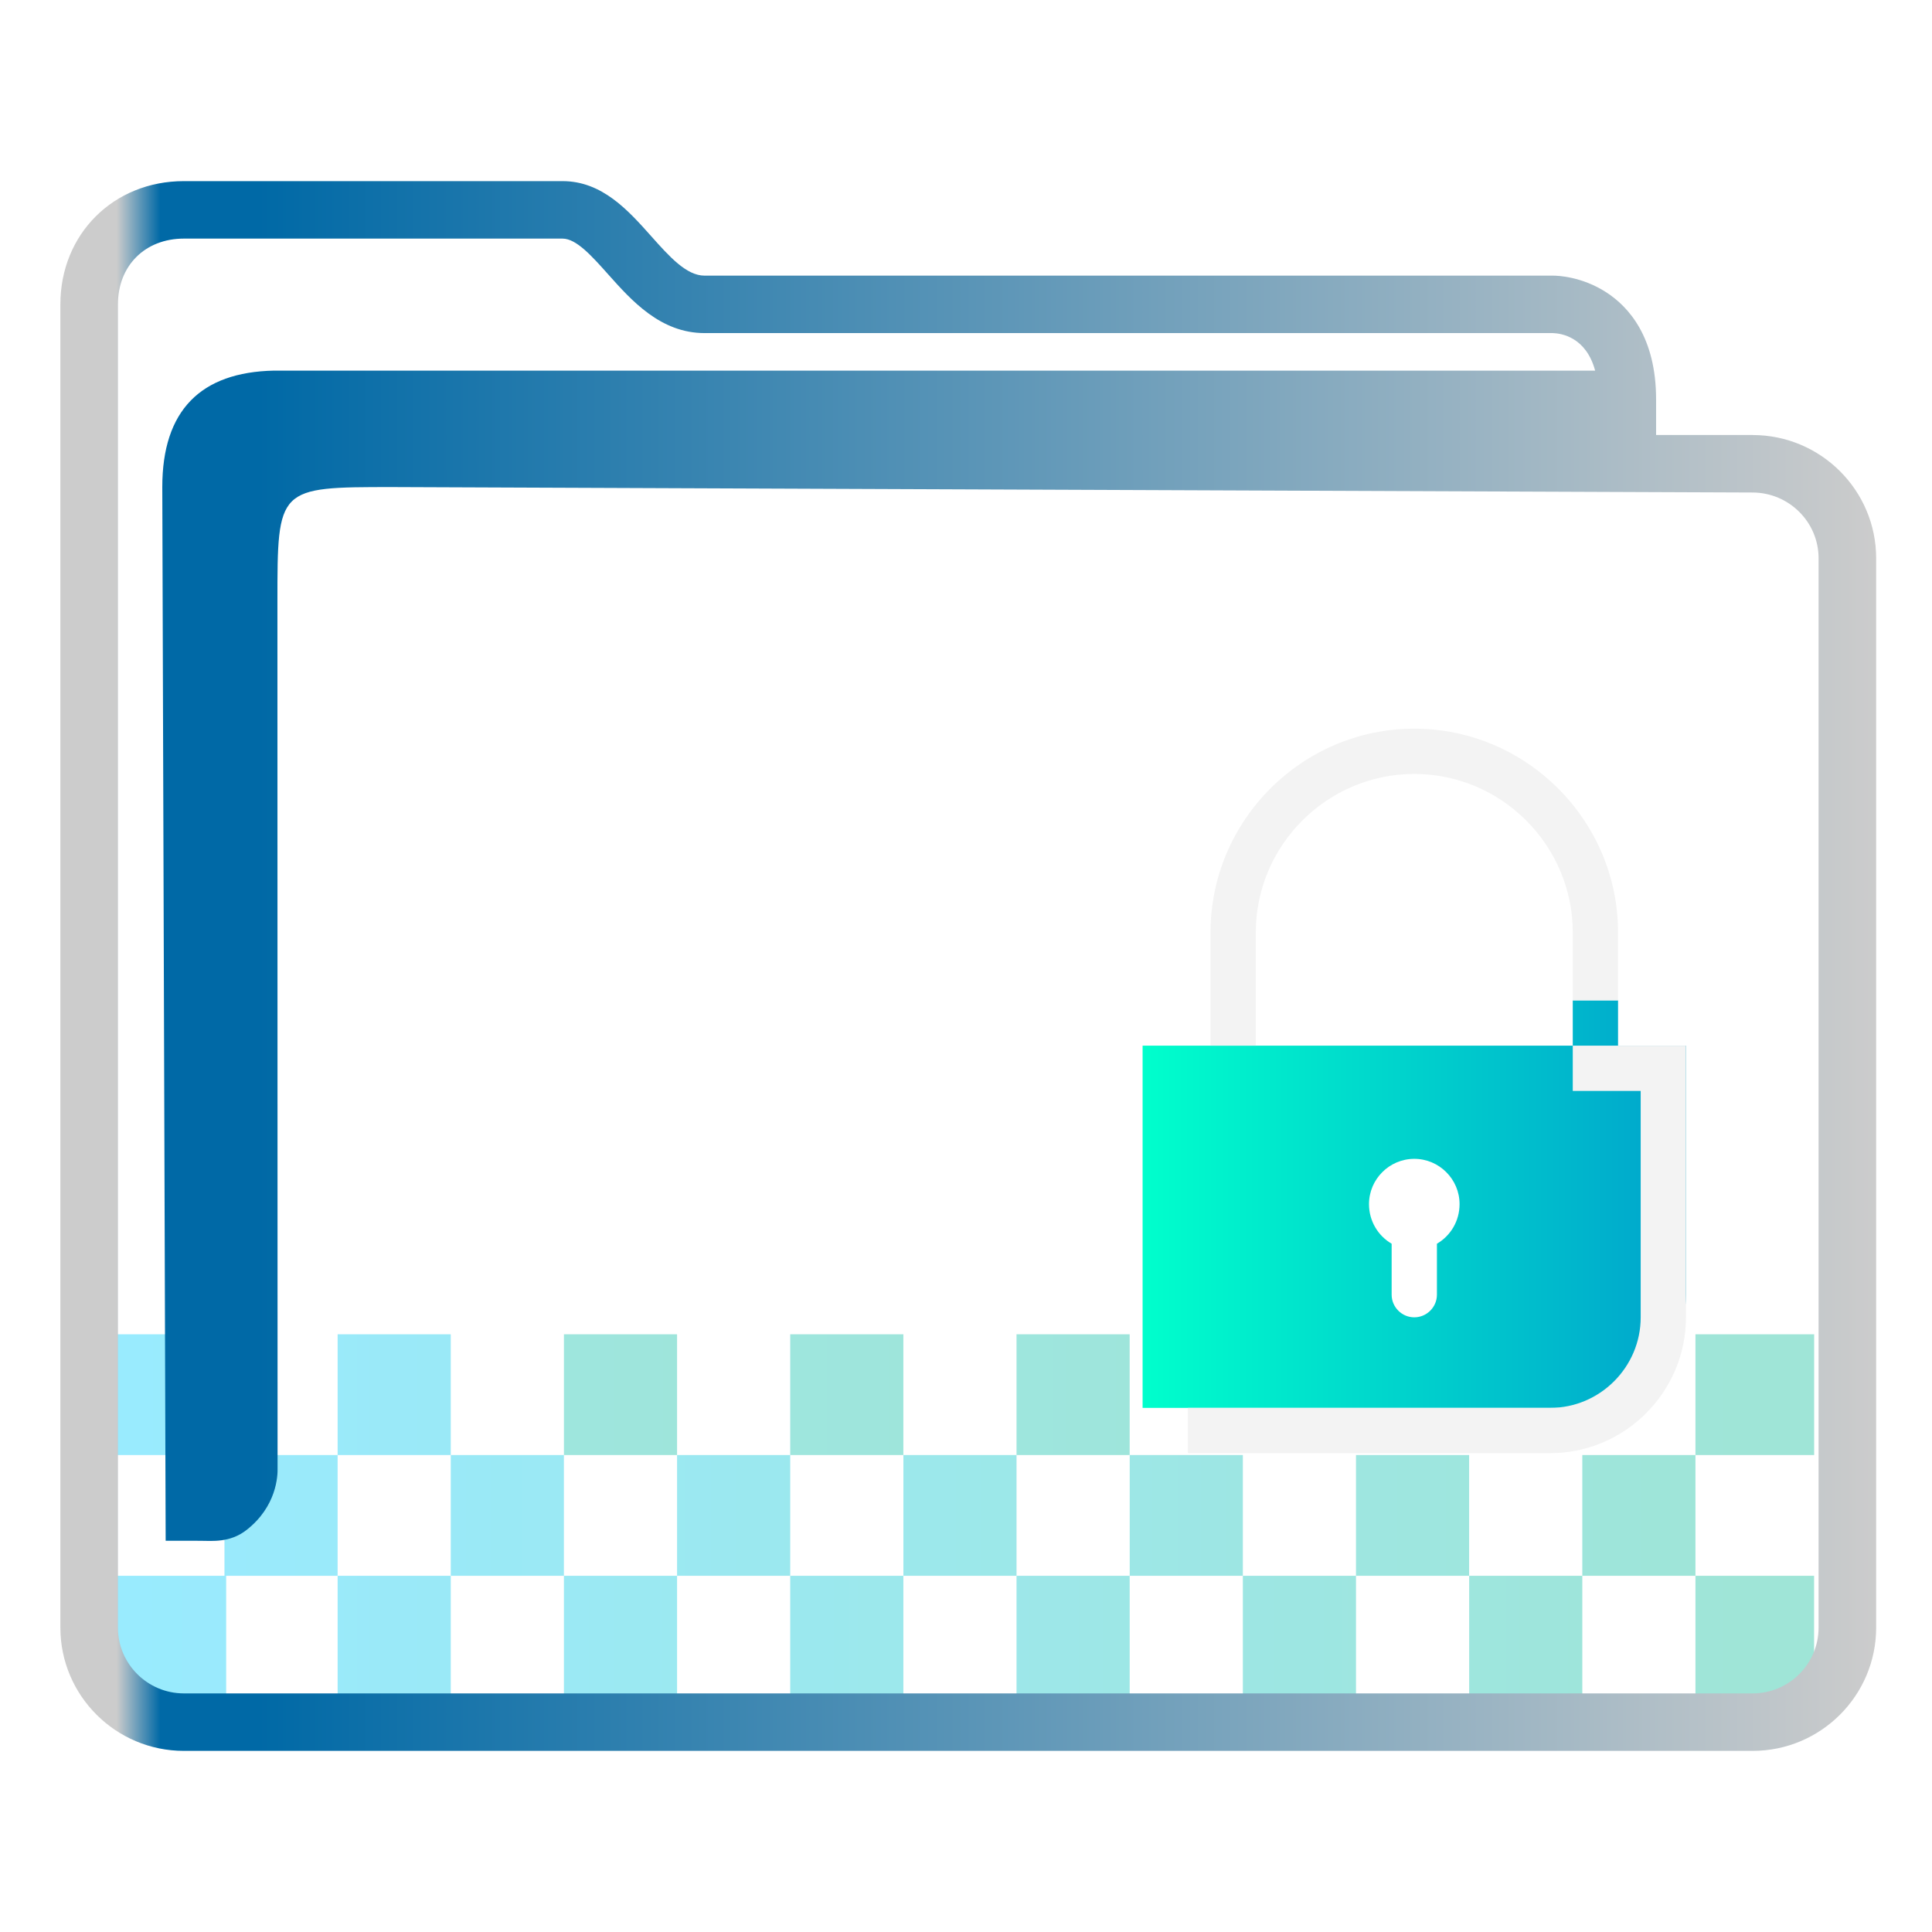
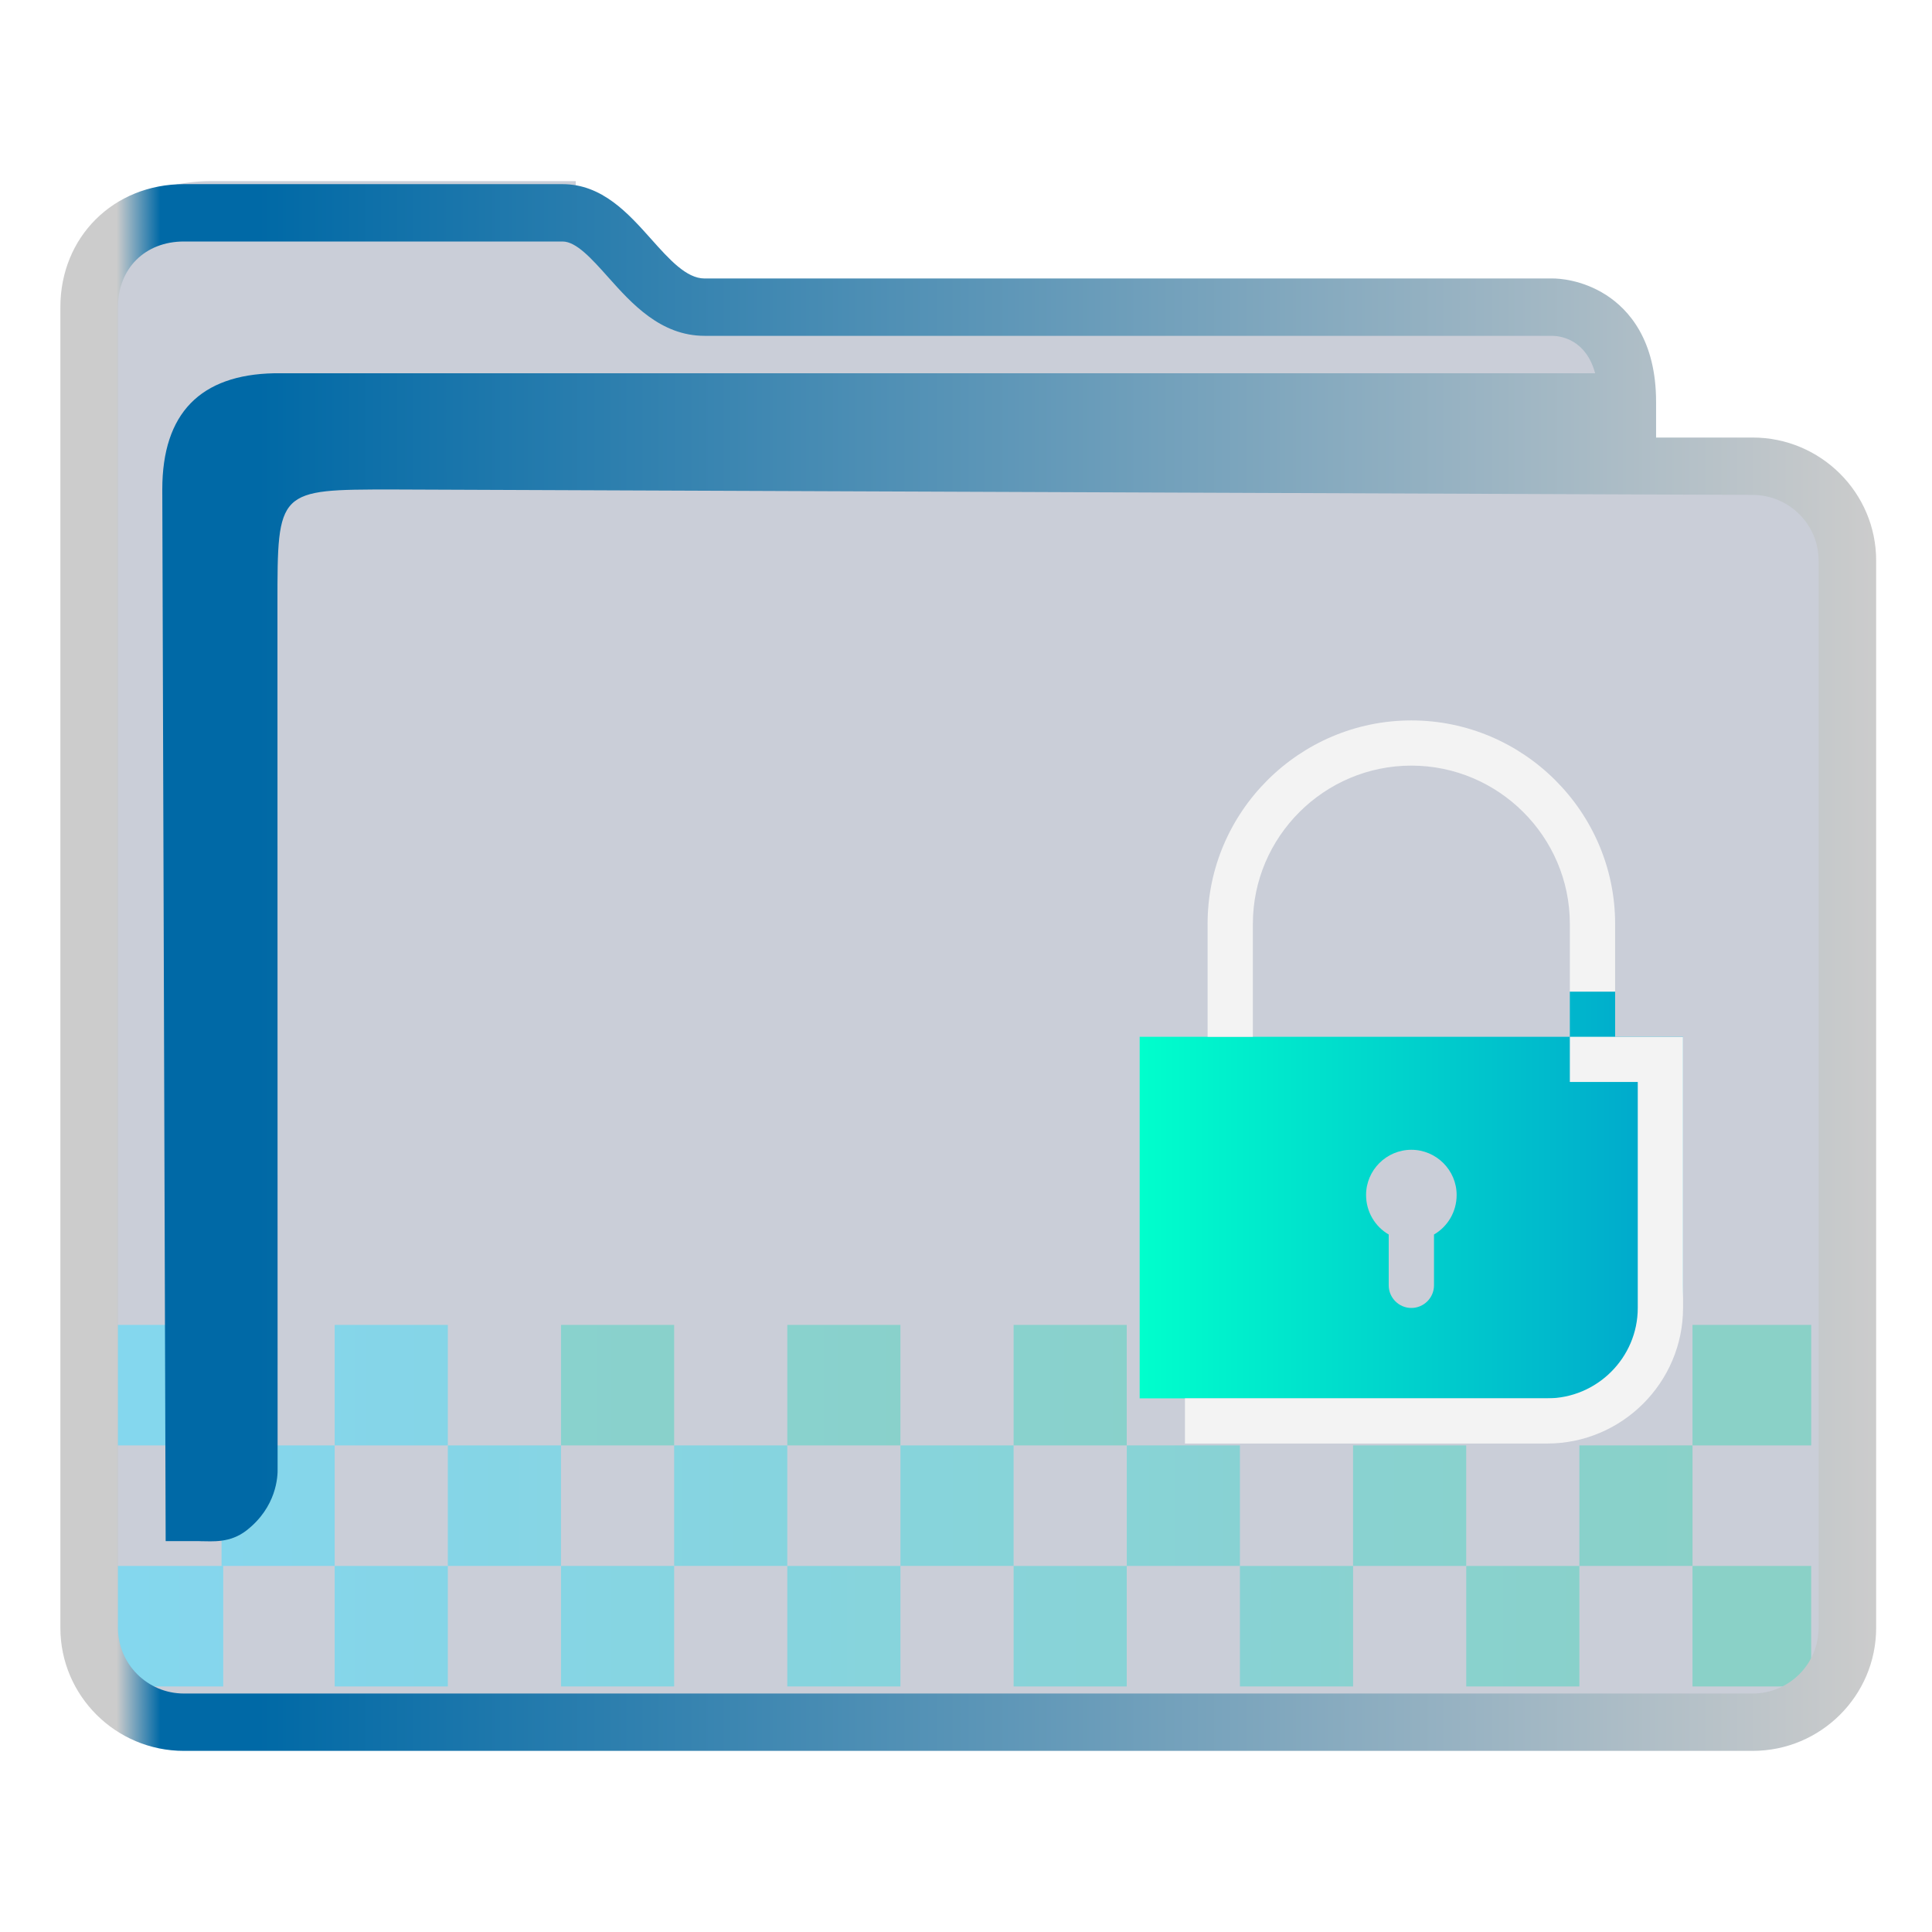
<svg xmlns="http://www.w3.org/2000/svg" xmlns:xlink="http://www.w3.org/1999/xlink" id="svg2" height="64" version="1.1" width="64">
  <defs id="defs5455">
    <linearGradient id="linearGradient2317">
      <stop style="stop-color:#55ddff;stop-opacity:1" offset="0" id="stop2313" />
      <stop style="stop-color:#5fd3bc;stop-opacity:1" offset="1" id="stop2315" />
    </linearGradient>
    <linearGradient id="linearGradient4172-5">
      <stop id="stop4174-6" style="stop-color:#3e3e3e" />
      <stop id="stop4176-6" style="stop-color:#494949" offset="1" />
    </linearGradient>
    <linearGradient gradientTransform="matrix(1,0,0,0.9996746,0,0.176455)" x2="0" gradientUnits="userSpaceOnUse" y2="499.784" y1="541.798" xlink:href="#linearGradient4172-5" id="linearGradient4178-3-3" />
-     <linearGradient xlink:href="#linearGradient2317" id="linearGradient1000" gradientUnits="userSpaceOnUse" x1="387.571" y1="535.798" x2="445.571" y2="535.798" gradientTransform="matrix(1.331653,0,0,1,-513.9453,-485.598)" />
-     <linearGradient xlink:href="#linearGradient2317" id="linearGradient1002" gradientUnits="userSpaceOnUse" x1="387.571" y1="535.798" x2="445.571" y2="535.798" gradientTransform="matrix(0.9370929,0,0,1,-359.5032,-485.598)" />
-     <linearGradient xlink:href="#linearGradient2317" id="linearGradient1004" gradientUnits="userSpaceOnUse" x1="387.571" y1="535.798" x2="445.571" y2="535.798" gradientTransform="matrix(0.9370929,0,0,1,-359.5032,-485.598)" />
-     <linearGradient xlink:href="#linearGradient2317" id="linearGradient1006" gradientUnits="userSpaceOnUse" x1="387.571" y1="535.798" x2="445.571" y2="535.798" gradientTransform="matrix(0.9370929,0,0,1,-359.5032,-485.598)" />
-     <linearGradient xlink:href="#linearGradient2317" id="linearGradient1008" gradientUnits="userSpaceOnUse" x1="387.571" y1="535.798" x2="445.571" y2="535.798" gradientTransform="matrix(0.9370929,0,0,1,-359.5032,-485.598)" />
-     <linearGradient xlink:href="#linearGradient2317" id="linearGradient1010" gradientUnits="userSpaceOnUse" x1="387.571" y1="535.798" x2="445.571" y2="535.798" gradientTransform="matrix(0.9370929,0,0,1,-359.5032,-485.598)" />
-     <linearGradient xlink:href="#linearGradient2317" id="linearGradient1012" gradientUnits="userSpaceOnUse" x1="387.571" y1="535.798" x2="445.571" y2="535.798" gradientTransform="matrix(0.9370929,0,0,1,-359.5032,-485.598)" />
-     <linearGradient xlink:href="#linearGradient2317" id="linearGradient1014" gradientUnits="userSpaceOnUse" x1="387.571" y1="535.798" x2="445.571" y2="535.798" gradientTransform="matrix(1.309918,0,0,1,-524.8777,-485.598)" />
-     <linearGradient xlink:href="#linearGradient2317" id="linearGradient1016" gradientUnits="userSpaceOnUse" x1="387.571" y1="535.798" x2="445.571" y2="535.798" gradientTransform="matrix(0.9370929,0,0,1,-359.5032,-485.598)" />
-     <linearGradient xlink:href="#linearGradient2317" id="linearGradient1018" gradientUnits="userSpaceOnUse" x1="387.571" y1="535.798" x2="445.571" y2="535.798" gradientTransform="matrix(0.9370929,0,0,1,-359.5032,-485.598)" />
-     <linearGradient xlink:href="#linearGradient2317" id="linearGradient1020" gradientUnits="userSpaceOnUse" x1="387.571" y1="535.798" x2="445.571" y2="535.798" gradientTransform="matrix(0.9370929,0,0,1,-359.5032,-485.598)" />
-     <linearGradient xlink:href="#linearGradient2317" id="linearGradient1022" gradientUnits="userSpaceOnUse" x1="387.571" y1="535.798" x2="445.571" y2="535.798" gradientTransform="matrix(0.9370929,0,0,1,-359.5032,-485.598)" />
-     <linearGradient xlink:href="#linearGradient2317" id="linearGradient1024" gradientUnits="userSpaceOnUse" x1="387.571" y1="535.798" x2="445.571" y2="535.798" gradientTransform="matrix(0.9370929,0,0,1,-359.5032,-485.598)" />
-     <linearGradient xlink:href="#linearGradient2317" id="linearGradient1026" gradientUnits="userSpaceOnUse" x1="387.571" y1="535.798" x2="445.571" y2="535.798" gradientTransform="matrix(0.9370929,0,0,1,-359.5032,-485.598)" />
-     <linearGradient xlink:href="#linearGradient2317" id="linearGradient1028" gradientUnits="userSpaceOnUse" x1="387.571" y1="535.798" x2="445.571" y2="535.798" gradientTransform="matrix(0.9370929,0,0,1,-359.5032,-485.598)" />
-     <linearGradient xlink:href="#linearGradient2317" id="linearGradient1030" gradientUnits="userSpaceOnUse" x1="387.571" y1="535.798" x2="445.571" y2="535.798" gradientTransform="matrix(1.287182,0,0,1,-496.588,-485.598)" />
-     <linearGradient xlink:href="#linearGradient2317" id="linearGradient1032" gradientUnits="userSpaceOnUse" x1="387.571" y1="535.798" x2="445.571" y2="535.798" gradientTransform="matrix(0.9370929,0,0,1,-359.5032,-485.598)" />
-     <linearGradient xlink:href="#linearGradient2317" id="linearGradient1042" gradientUnits="userSpaceOnUse" x1="387.571" y1="535.798" x2="445.571" y2="535.798" gradientTransform="matrix(0.9370929,0,0,1,-389.4902,-485.598)" />
-     <linearGradient xlink:href="#linearGradient2317" id="linearGradient1044" gradientUnits="userSpaceOnUse" x1="387.571" y1="535.798" x2="445.571" y2="535.798" gradientTransform="matrix(1.310537,0,0,1,-525.1525,-485.598)" />
-     <linearGradient xlink:href="#linearGradient991" id="linearGradient1482" x1="386.571" y1="516.398" x2="446.621" y2="516.398" gradientUnits="userSpaceOnUse" gradientTransform="matrix(1.001665,0,0,1,-385.2149,-484.398)" />
+     <linearGradient id="linearGradient1535">
+       <stop style="stop-color:#00ffcc;stop-opacity:1" offset="0" id="stop1531" />
+       <stop style="stop-color:#00a3cc;stop-opacity:1" offset="1" id="stop1533" />
+     </linearGradient>
    <linearGradient id="linearGradient991">
      <stop style="stop-color:#cccccc;stop-opacity:1" offset="0" id="stop987" />
      <stop style="stop-color:#cccccc;stop-opacity:1" offset="0.031" id="stop1929" />
      <stop style="stop-color:#0069a6;stop-opacity:1" offset="0.055" id="stop1263" />
      <stop style="stop-color:#0069a6;stop-opacity:1" offset="0.109" id="stop1027" />
      <stop style="stop-color:#cccccc;stop-opacity:1" offset="1" id="stop989" />
    </linearGradient>
-     <linearGradient xlink:href="#linearGradient1535" id="linearGradient1537" x1="421.571" y1="526.548" x2="439.571" y2="526.548" gradientUnits="userSpaceOnUse" gradientTransform="translate(-383.7214,-486.66)" />
-     <linearGradient id="linearGradient1535">
-       <stop style="stop-color:#00ffcc;stop-opacity:1" offset="0" id="stop1531" />
-       <stop style="stop-color:#00a3cc;stop-opacity:1" offset="1" id="stop1533" />
-     </linearGradient>
-     <linearGradient xlink:href="#linearGradient2317" id="linearGradient1729" gradientUnits="userSpaceOnUse" gradientTransform="matrix(0.9370929,0,0,1,-381.9934,-485.598)" x1="387.571" y1="535.798" x2="445.571" y2="535.798" />
-     <linearGradient xlink:href="#linearGradient2317" id="linearGradient2120" gradientUnits="userSpaceOnUse" gradientTransform="matrix(0.9370929,0,0,1,-374.4967,-485.598)" x1="387.571" y1="535.798" x2="445.571" y2="535.798" />
+     <linearGradient xlink:href="#linearGradient2317" id="linearGradient3272" gradientUnits="userSpaceOnUse" gradientTransform="matrix(1.331653,0,0,0.9980806,-514.0423,-484.892)" x1="387.571" y1="535.798" x2="445.571" y2="535.798" />
+     <linearGradient xlink:href="#linearGradient2317" id="linearGradient3274" gradientUnits="userSpaceOnUse" gradientTransform="matrix(0.9370929,0,0,0.9980806,-359.6002,-484.892)" x1="387.571" y1="535.798" x2="445.571" y2="535.798" />
+     <linearGradient xlink:href="#linearGradient2317" id="linearGradient3276" gradientUnits="userSpaceOnUse" gradientTransform="matrix(0.9370929,0,0,0.9980806,-359.6002,-484.892)" x1="387.571" y1="535.798" x2="445.571" y2="535.798" />
+     <linearGradient xlink:href="#linearGradient2317" id="linearGradient3278" gradientUnits="userSpaceOnUse" gradientTransform="matrix(0.9370929,0,0,0.9980806,-359.6002,-484.892)" x1="387.571" y1="535.798" x2="445.571" y2="535.798" />
+     <linearGradient xlink:href="#linearGradient2317" id="linearGradient3280" gradientUnits="userSpaceOnUse" gradientTransform="matrix(0.9370929,0,0,0.9980806,-359.6002,-484.892)" x1="387.571" y1="535.798" x2="445.571" y2="535.798" />
+     <linearGradient xlink:href="#linearGradient2317" id="linearGradient3282" gradientUnits="userSpaceOnUse" gradientTransform="matrix(0.9370929,0,0,0.9980806,-359.6002,-484.892)" x1="387.571" y1="535.798" x2="445.571" y2="535.798" />
+     <linearGradient xlink:href="#linearGradient2317" id="linearGradient3284" gradientUnits="userSpaceOnUse" gradientTransform="matrix(0.9370929,0,0,0.9980806,-359.6002,-484.892)" x1="387.571" y1="535.798" x2="445.571" y2="535.798" />
+     <linearGradient xlink:href="#linearGradient2317" id="linearGradient3286" gradientUnits="userSpaceOnUse" gradientTransform="matrix(1.309918,0,0,0.9980806,-524.9747,-484.892)" x1="387.571" y1="535.798" x2="445.571" y2="535.798" />
+     <linearGradient xlink:href="#linearGradient2317" id="linearGradient3288" gradientUnits="userSpaceOnUse" gradientTransform="matrix(0.9370929,0,0,0.9980806,-359.6002,-484.892)" x1="387.571" y1="535.798" x2="445.571" y2="535.798" />
+     <linearGradient xlink:href="#linearGradient2317" id="linearGradient3290" gradientUnits="userSpaceOnUse" gradientTransform="matrix(0.9370929,0,0,0.9980806,-359.6002,-484.892)" x1="387.571" y1="535.798" x2="445.571" y2="535.798" />
+     <linearGradient xlink:href="#linearGradient2317" id="linearGradient3292" gradientUnits="userSpaceOnUse" gradientTransform="matrix(0.9370929,0,0,0.9980806,-359.6002,-484.892)" x1="387.571" y1="535.798" x2="445.571" y2="535.798" />
+     <linearGradient xlink:href="#linearGradient2317" id="linearGradient3294" gradientUnits="userSpaceOnUse" gradientTransform="matrix(0.9370929,0,0,0.9980806,-359.6002,-484.892)" x1="387.571" y1="535.798" x2="445.571" y2="535.798" />
+     <linearGradient xlink:href="#linearGradient2317" id="linearGradient3296" gradientUnits="userSpaceOnUse" gradientTransform="matrix(0.9370929,0,0,0.9980806,-359.6002,-484.892)" x1="387.571" y1="535.798" x2="445.571" y2="535.798" />
+     <linearGradient xlink:href="#linearGradient2317" id="linearGradient3298" gradientUnits="userSpaceOnUse" gradientTransform="matrix(0.9370929,0,0,0.9980806,-359.6002,-484.892)" x1="387.571" y1="535.798" x2="445.571" y2="535.798" />
+     <linearGradient xlink:href="#linearGradient2317" id="linearGradient3300" gradientUnits="userSpaceOnUse" gradientTransform="matrix(0.9370929,0,0,0.9980806,-359.6002,-484.892)" x1="387.571" y1="535.798" x2="445.571" y2="535.798" />
+     <linearGradient xlink:href="#linearGradient2317" id="linearGradient3302" gradientUnits="userSpaceOnUse" gradientTransform="matrix(1.287182,0,0,0.9980806,-496.685,-484.892)" x1="387.571" y1="535.798" x2="445.571" y2="535.798" />
+     <linearGradient xlink:href="#linearGradient2317" id="linearGradient3304" gradientUnits="userSpaceOnUse" gradientTransform="matrix(0.9370929,0,0,0.9980806,-359.6002,-484.892)" x1="387.571" y1="535.798" x2="445.571" y2="535.798" />
+     <linearGradient xlink:href="#linearGradient2317" id="linearGradient3306" gradientUnits="userSpaceOnUse" gradientTransform="matrix(0.9370929,0,0,0.9980806,-389.5872,-484.892)" x1="387.571" y1="535.798" x2="445.571" y2="535.798" />
+     <linearGradient xlink:href="#linearGradient2317" id="linearGradient3308" gradientUnits="userSpaceOnUse" gradientTransform="matrix(0.9370929,0,0,0.9980806,-382.0904,-484.892)" x1="387.571" y1="535.798" x2="445.571" y2="535.798" />
+     <linearGradient xlink:href="#linearGradient2317" id="linearGradient3310" gradientUnits="userSpaceOnUse" gradientTransform="matrix(1.310537,0,0,0.9980806,-525.2495,-484.892)" x1="387.571" y1="535.798" x2="445.571" y2="535.798" />
+     <linearGradient xlink:href="#linearGradient1535" id="linearGradient3312" gradientUnits="userSpaceOnUse" gradientTransform="matrix(1,0,0,0.9980806,-383.8184,-485.9519)" x1="421.571" y1="526.548" x2="439.571" y2="526.548" />
+     <linearGradient xlink:href="#linearGradient2317" id="linearGradient3314" gradientUnits="userSpaceOnUse" gradientTransform="matrix(0.9370929,0,0,0.9980806,-374.5937,-484.892)" x1="387.571" y1="535.798" x2="445.571" y2="535.798" />
+     <linearGradient xlink:href="#linearGradient991" id="linearGradient3919" gradientUnits="userSpaceOnUse" gradientTransform="matrix(1.001665,0,0,0.9980806,-385.2149,-483.3569)" x1="386.571" y1="516.398" x2="446.621" y2="516.398" />
  </defs>
-   <rect y="52.2" x="3.497" height="4" width="3.995" id="rect4179-71-2" style="opacity:0.6;fill:url(#linearGradient1000);fill-opacity:1;stroke:none;stroke-width:2.308;stroke-miterlimit:4;stroke-dasharray:none;stroke-opacity:1" />
-   <rect y="52.2" x="11.184" height="4" width="3.748" id="rect4179-5-7-6" style="opacity:0.6;fill:url(#linearGradient1002);fill-opacity:1;stroke:none;stroke-width:1.936;stroke-miterlimit:4;stroke-dasharray:none;stroke-opacity:1" />
-   <rect y="52.2" x="18.681" height="4" width="3.748" id="rect4179-5-6-27-7" style="opacity:0.6;fill:url(#linearGradient1004);fill-opacity:1;stroke:none;stroke-width:1.936;stroke-miterlimit:4;stroke-dasharray:none;stroke-opacity:1" />
-   <rect y="52.2" x="26.177" height="4" width="3.748" id="rect4179-5-6-2-22-5" style="opacity:0.6;fill:url(#linearGradient1006);fill-opacity:1;stroke:none;stroke-width:1.936;stroke-miterlimit:4;stroke-dasharray:none;stroke-opacity:1" />
-   <rect y="52.2" x="33.674" height="4" width="3.748" id="rect4179-5-6-2-9-6-6" style="opacity:0.6;fill:url(#linearGradient1008);fill-opacity:1;stroke:none;stroke-width:1.936;stroke-miterlimit:4;stroke-dasharray:none;stroke-opacity:1" />
-   <rect y="52.2" x="41.171" height="4" width="3.748" id="rect4179-5-6-2-9-1-1-9" style="opacity:0.6;fill:url(#linearGradient1010);fill-opacity:1;stroke:none;stroke-width:1.936;stroke-miterlimit:4;stroke-dasharray:none;stroke-opacity:1" />
-   <rect y="52.2" x="48.668" height="4" width="3.748" id="rect4179-5-6-2-9-1-2-0-8" style="opacity:0.6;fill:url(#linearGradient1012);fill-opacity:1;stroke:none;stroke-width:1.936;stroke-miterlimit:4;stroke-dasharray:none;stroke-opacity:1" />
-   <rect y="52.2" x="56.164" height="4" width="3.93" id="rect4179-5-6-2-9-1-2-7-6-7" style="opacity:0.6;fill:url(#linearGradient1014);fill-opacity:1;stroke:none;stroke-width:2.289;stroke-miterlimit:4;stroke-dasharray:none;stroke-opacity:1" />
-   <rect y="48.2" x="7.436" height="4" width="3.748" id="rect4179-2-1-2" style="opacity:0.6;fill:url(#linearGradient1016);fill-opacity:1;stroke:none;stroke-width:1.936;stroke-miterlimit:4;stroke-dasharray:none;stroke-opacity:1" />
-   <rect y="48.2" x="14.932" height="4" width="3.748" id="rect4179-5-61-5-8" style="opacity:0.6;fill:url(#linearGradient1018);fill-opacity:1;stroke:none;stroke-width:1.936;stroke-miterlimit:4;stroke-dasharray:none;stroke-opacity:1" />
-   <rect y="48.2" x="22.429" height="4" width="3.748" id="rect4179-5-6-8-9-2" style="opacity:0.6;fill:url(#linearGradient1020);fill-opacity:1;stroke:none;stroke-width:1.936;stroke-miterlimit:4;stroke-dasharray:none;stroke-opacity:1" />
-   <rect y="48.2" x="29.926" height="4" width="3.748" id="rect4179-5-6-2-7-4-9" style="opacity:0.6;fill:url(#linearGradient1022);fill-opacity:1;stroke:none;stroke-width:1.936;stroke-miterlimit:4;stroke-dasharray:none;stroke-opacity:1" />
-   <rect y="48.2" x="37.423" height="4" width="3.748" id="rect4179-5-6-2-9-9-9-9" style="opacity:0.6;fill:url(#linearGradient1024);fill-opacity:1;stroke:none;stroke-width:1.936;stroke-miterlimit:4;stroke-dasharray:none;stroke-opacity:1" />
-   <rect y="48.2" x="44.919" height="4" width="3.748" id="rect4179-5-6-2-9-1-20-0-6" style="opacity:0.6;fill:url(#linearGradient1026);fill-opacity:1;stroke:none;stroke-width:1.936;stroke-miterlimit:4;stroke-dasharray:none;stroke-opacity:1" />
-   <rect y="48.2" x="52.416" height="4" width="3.748" id="rect4179-5-6-2-9-1-2-2-9-0" style="opacity:0.6;fill:url(#linearGradient1028);fill-opacity:1;stroke:none;stroke-width:1.936;stroke-miterlimit:4;stroke-dasharray:none;stroke-opacity:1" />
-   <rect y="44.2" x="3.574" height="4" width="3.862" id="rect4179-7-1-2" style="opacity:0.6;fill:url(#linearGradient1030);fill-opacity:1;stroke:none;stroke-width:2.269;stroke-miterlimit:4;stroke-dasharray:none;stroke-opacity:1" />
-   <rect y="44.2" x="11.184" height="4" width="3.748" id="rect4179-5-5-7-7" style="opacity:0.6;fill:url(#linearGradient1032);fill-opacity:1;stroke:none;stroke-width:1.936;stroke-miterlimit:4;stroke-dasharray:none;stroke-opacity:1" />
-   <rect y="44.2" x="18.681" height="4" width="3.748" id="rect4179-5-6-2-9-1-2-9-9-1" style="opacity:0.6;fill:url(#linearGradient1042);fill-opacity:1;stroke:none;stroke-width:1.936;stroke-miterlimit:4;stroke-dasharray:none;stroke-opacity:1" />
-   <rect y="44.2" x="26.177" height="4" width="3.748" id="rect4179-5-6-2-9-1-2-9-9-1-7" style="opacity:0.6;fill:url(#linearGradient1729);fill-opacity:1;stroke:none;stroke-width:1.936;stroke-miterlimit:4;stroke-dasharray:none;stroke-opacity:1" />
-   <rect y="44.2" x="56.164" height="4" width="3.932" id="rect4179-5-6-2-9-1-2-7-7-7-5" style="opacity:0.6;fill:url(#linearGradient1044);fill-opacity:1;stroke:none;stroke-width:2.29;stroke-miterlimit:4;stroke-dasharray:none;stroke-opacity:1" />
  <g transform="matrix(0.742555,0,0,0.742555,-52.06742,-728.7379)" id="g4-3" />
-   <path d="m 58.059,14.41 h -3.199 v -1.181 c 0,-2.051 -0.9,-3.062 -1.655,-3.549 C 52.394,9.158 51.599,9.131 51.447,9.131 H 23.339 c -0.602,0 -1.168,-0.635 -1.767,-1.307 C 20.81,6.969 19.946,6 18.635,6 H 6.091 C 3.759,6 2,7.755 2,10.083 V 53.917 C 2,56.169 3.835,58 6.091,58 H 58.059 C 60.315,58 62.15,56.169 62.15,53.917 V 18.494 c 0,-2.252 -1.835,-4.083 -4.091,-4.083 z M 60.243,53.917 c 0,1.202 -0.98,2.179 -2.184,2.179 H 6.091 c -1.205,0 -2.184,-0.977 -2.184,-2.179 V 10.083 c 0,-1.283 0.898,-2.179 2.184,-2.179 h 12.544 c 0.456,0 0.969,0.576 1.513,1.186 0.772,0.866 1.733,1.944 3.191,1.944 h 28.097 c 0.288,0.008 1.105,0.133 1.405,1.243 H 9.079 c -2.432,0.05 -3.703,1.319 -3.703,3.858 l 0.112,34.904 h 1.159 c 0,0 -0.241,0.002 9.7e-4,0.002 0.375,0 0.967,0.073 1.52,-0.359 0.994,-0.778 1.036,-1.786 1.027,-2.062 l -0.005,-28.677 c 0,-3.808 0,-3.808 3.814,-3.808 l 45.055,0.18 c 1.205,0.005 2.184,0.978 2.184,2.179 v 35.423 z" id="path2-3-3" style="fill:url(#linearGradient1482);fill-opacity:1;stroke-width:0.635" />
-   <path id="Lock" class="st0" d="m 48.35,39.888 c 0,0.562 -0.3,1.05 -0.75,1.312 v 1.688 c 0,0.412 -0.338,0.75 -0.75,0.75 -0.412,0 -0.75,-0.338 -0.75,-0.75 v -1.688 c -0.45,-0.263 -0.75,-0.75 -0.75,-1.312 0,-0.825 0.675,-1.5 1.5,-1.5 0.825,0 1.5,0.675 1.5,1.5 z m 3.75,-6.75 h 1.5 v 1.5 h 2.25 v 8.25 c 0,2.062 -1.688,3.75 -3.75,3.75 H 37.85 v -12 H 52.1 Z" style="clip-rule:evenodd;fill:url(#linearGradient1537);fill-opacity:1;fill-rule:evenodd;stroke-width:0.375" />
-   <path id="Lock-s" class="st1" d="m 41.6,34.638 h -1.5 v -3.75 c 0,-3.712 3.038,-6.75 6.75,-6.75 3.712,0 6.75,3.038 6.75,6.75 v 2.25 h -1.5 v -2.25 c 0,-2.888 -2.362,-5.25 -5.25,-5.25 -2.888,0 -5.25,2.362 -5.25,5.25 z m 14.25,0 H 52.1 v 1.5 h 2.25 v 7.5 c 0,1.65 -1.35,3 -3,3 h -12 v 1.5 h 12 c 2.475,0 4.5,-2.025 4.5,-4.5 z" style="fill:#f3f3f3;fill-opacity:1;stroke-width:0.375" />
-   <rect y="44.2" x="33.674" height="4" width="3.748" id="rect4179-5-6-2-9-1-2-9-9-1-7-5" style="opacity:0.6;fill:url(#linearGradient2120);fill-opacity:1;stroke:none;stroke-width:1.936;stroke-miterlimit:4;stroke-dasharray:none;stroke-opacity:1" />
+   <path id="fill" d="M 3,8.994 V 53.908 c 0.109,1.508 1,2.994 3.906,2.994 H 56.731 C 60,56.902 61.115,56.404 61,52.91 V 16.979 c -1,-1.996 -8,0 -8,-5.988 C 41,9.992 19,11.988 19.071,6 H 6.998 C 5,6 3,6.998 3,8.994 Z" style="color:#1e92ff;fill:#4e5a7e;fill-opacity:0.3;fill-rule:nonzero;stroke:none;stroke-width:10.502" class="ColorScheme-ButtonFocus" />
+   <rect y="51.874" x="3.4" height="3.992" width="3.995" id="rect4179-71-2-2" style="opacity:0.6;fill:url(#linearGradient3272);fill-opacity:1;stroke:none;stroke-width:2.306;stroke-miterlimit:4;stroke-dasharray:none;stroke-opacity:1" />
+   <rect y="51.874" x="11.087" height="3.992" width="3.748" id="rect4179-5-7-6-3" style="opacity:0.6;fill:url(#linearGradient3274);fill-opacity:1;stroke:none;stroke-width:1.934;stroke-miterlimit:4;stroke-dasharray:none;stroke-opacity:1" />
+   <rect y="51.874" x="18.584" height="3.992" width="3.748" id="rect4179-5-6-27-7-7" style="opacity:0.6;fill:url(#linearGradient3276);fill-opacity:1;stroke:none;stroke-width:1.934;stroke-miterlimit:4;stroke-dasharray:none;stroke-opacity:1" />
+   <rect y="51.874" x="26.08" height="3.992" width="3.748" id="rect4179-5-6-2-22-5-5" style="opacity:0.6;fill:url(#linearGradient3278);fill-opacity:1;stroke:none;stroke-width:1.934;stroke-miterlimit:4;stroke-dasharray:none;stroke-opacity:1" />
+   <rect y="51.874" x="33.577" height="3.992" width="3.748" id="rect4179-5-6-2-9-6-6-9" style="opacity:0.6;fill:url(#linearGradient3280);fill-opacity:1;stroke:none;stroke-width:1.934;stroke-miterlimit:4;stroke-dasharray:none;stroke-opacity:1" />
+   <rect y="51.874" x="41.074" height="3.992" width="3.748" id="rect4179-5-6-2-9-1-1-9-2" style="opacity:0.6;fill:url(#linearGradient3282);fill-opacity:1;stroke:none;stroke-width:1.934;stroke-miterlimit:4;stroke-dasharray:none;stroke-opacity:1" />
+   <rect y="51.874" x="48.571" height="3.992" width="3.748" id="rect4179-5-6-2-9-1-2-0-8-2" style="opacity:0.6;fill:url(#linearGradient3284);fill-opacity:1;stroke:none;stroke-width:1.934;stroke-miterlimit:4;stroke-dasharray:none;stroke-opacity:1" />
+   <rect y="51.874" x="56.067" height="3.992" width="3.93" id="rect4179-5-6-2-9-1-2-7-6-7-8" style="opacity:0.6;fill:url(#linearGradient3286);fill-opacity:1;stroke:none;stroke-width:2.287;stroke-miterlimit:4;stroke-dasharray:none;stroke-opacity:1" />
+   <rect y="47.881" x="7.339" height="3.992" width="3.748" id="rect4179-2-1-2-9" style="opacity:0.6;fill:url(#linearGradient3288);fill-opacity:1;stroke:none;stroke-width:1.934;stroke-miterlimit:4;stroke-dasharray:none;stroke-opacity:1" />
+   <rect y="47.881" x="14.835" height="3.992" width="3.748" id="rect4179-5-61-5-8-7" style="opacity:0.6;fill:url(#linearGradient3290);fill-opacity:1;stroke:none;stroke-width:1.934;stroke-miterlimit:4;stroke-dasharray:none;stroke-opacity:1" />
+   <rect y="47.881" x="22.332" height="3.992" width="3.748" id="rect4179-5-6-8-9-2-3" style="opacity:0.6;fill:url(#linearGradient3292);fill-opacity:1;stroke:none;stroke-width:1.934;stroke-miterlimit:4;stroke-dasharray:none;stroke-opacity:1" />
+   <rect y="47.881" x="29.829" height="3.992" width="3.748" id="rect4179-5-6-2-7-4-9-6" style="opacity:0.6;fill:url(#linearGradient3294);fill-opacity:1;stroke:none;stroke-width:1.934;stroke-miterlimit:4;stroke-dasharray:none;stroke-opacity:1" />
+   <rect y="47.881" x="37.326" height="3.992" width="3.748" id="rect4179-5-6-2-9-9-9-9-1" style="opacity:0.6;fill:url(#linearGradient3296);fill-opacity:1;stroke:none;stroke-width:1.934;stroke-miterlimit:4;stroke-dasharray:none;stroke-opacity:1" />
+   <rect y="47.881" x="44.822" height="3.992" width="3.748" id="rect4179-5-6-2-9-1-20-0-6-2" style="opacity:0.6;fill:url(#linearGradient3298);fill-opacity:1;stroke:none;stroke-width:1.934;stroke-miterlimit:4;stroke-dasharray:none;stroke-opacity:1" />
+   <rect y="47.881" x="52.319" height="3.992" width="3.748" id="rect4179-5-6-2-9-1-2-2-9-0-9" style="opacity:0.6;fill:url(#linearGradient3300);fill-opacity:1;stroke:none;stroke-width:1.934;stroke-miterlimit:4;stroke-dasharray:none;stroke-opacity:1" />
+   <rect y="43.889" x="3.477" height="3.992" width="3.862" id="rect4179-7-1-2-3" style="opacity:0.6;fill:url(#linearGradient3302);fill-opacity:1;stroke:none;stroke-width:2.267;stroke-miterlimit:4;stroke-dasharray:none;stroke-opacity:1" />
+   <rect y="43.889" x="11.087" height="3.992" width="3.748" id="rect4179-5-5-7-7-1" style="opacity:0.6;fill:url(#linearGradient3304);fill-opacity:1;stroke:none;stroke-width:1.934;stroke-miterlimit:4;stroke-dasharray:none;stroke-opacity:1" />
+   <rect y="43.889" x="18.584" height="3.992" width="3.748" id="rect4179-5-6-2-9-1-2-9-9-1-9" style="opacity:0.6;fill:url(#linearGradient3306);fill-opacity:1;stroke:none;stroke-width:1.934;stroke-miterlimit:4;stroke-dasharray:none;stroke-opacity:1" />
+   <rect y="43.889" x="26.08" height="3.992" width="3.748" id="rect4179-5-6-2-9-1-2-9-9-1-7-4" style="opacity:0.6;fill:url(#linearGradient3308);fill-opacity:1;stroke:none;stroke-width:1.934;stroke-miterlimit:4;stroke-dasharray:none;stroke-opacity:1" />
+   <rect y="43.889" x="56.067" height="3.992" width="3.932" id="rect4179-5-6-2-9-1-2-7-7-7-5-7" style="opacity:0.6;fill:url(#linearGradient3310);fill-opacity:1;stroke:none;stroke-width:2.287;stroke-miterlimit:4;stroke-dasharray:none;stroke-opacity:1" />
+   <path id="Lock-8" class="st0" d="m 48.253,39.585 c 0,0.561 -0.3,1.048 -0.75,1.31 v 1.684 c 0,0.412 -0.338,0.749 -0.75,0.749 -0.412,0 -0.75,-0.337 -0.75,-0.749 v -1.684 c -0.45,-0.262 -0.75,-0.749 -0.75,-1.31 0,-0.823 0.675,-1.497 1.5,-1.497 0.825,0 1.5,0.674 1.5,1.497 z m 3.75,-6.737 h 1.5 v 1.497 h 2.25 v 8.234 c 0,2.059 -1.688,3.743 -3.75,3.743 h -14.25 V 34.345 h 14.25 z" style="clip-rule:evenodd;fill:url(#linearGradient3312);fill-opacity:1;fill-rule:evenodd;stroke-width:0.375" />
+   <path id="Lock-s-4" class="st1" d="m 41.503,34.345 h -1.5 v -3.743 c 0,-3.705 3.038,-6.737 6.75,-6.737 3.712,0 6.75,3.032 6.75,6.737 v 2.246 h -1.5 v -2.246 c 0,-2.882 -2.362,-5.24 -5.25,-5.24 -2.888,0 -5.25,2.358 -5.25,5.24 z m 14.25,0 h -3.75 v 1.497 h 2.25 v 7.486 c 0,1.647 -1.35,2.994 -3,2.994 h -12 v 1.497 h 12 c 2.475,0 4.5,-2.021 4.5,-4.491 z" style="fill:#f3f3f3;fill-opacity:1;stroke-width:0.375" />
+   <rect y="43.889" x="33.577" height="3.992" width="3.748" id="rect4179-5-6-2-9-1-2-9-9-1-7-5-5" style="opacity:0.6;fill:url(#linearGradient3314);fill-opacity:1;stroke:none;stroke-width:1.934;stroke-miterlimit:4;stroke-dasharray:none;stroke-opacity:1" />
+   <path d="m 58.059,14.494 h -3.199 v -1.179 c 0,-2.047 -0.9,-3.056 -1.655,-3.543 C 52.394,9.252 51.599,9.225 51.447,9.225 H 23.339 c -0.602,0 -1.168,-0.633 -1.767,-1.304 -0.762,-0.854 -1.626,-1.821 -2.937,-1.821 H 6.091 C 3.759,6.1 2,7.852 2,10.175 V 53.925 C 2,56.172 3.835,58 6.091,58 H 58.059 C 60.315,58 62.15,56.172 62.15,53.925 V 18.569 c 0,-2.247 -1.835,-4.075 -4.091,-4.075 z M 60.243,53.925 c 0,1.2 -0.98,2.175 -2.184,2.175 H 6.091 C 4.887,56.1 3.907,55.124 3.907,53.925 V 10.175 c 0,-1.28 0.898,-2.175 2.184,-2.175 h 12.544 c 0.456,0 0.969,0.575 1.513,1.184 0.772,0.865 1.733,1.941 3.191,1.941 h 28.097 c 0.288,0.008 1.105,0.133 1.405,1.24 H 9.079 c -2.432,0.05 -3.703,1.317 -3.703,3.85 l 0.112,34.837 h 1.159 c 0,0 -0.241,0.002 9.7e-4,0.002 0.375,0 0.967,0.073 1.52,-0.358 C 9.163,49.919 9.205,48.913 9.196,48.637 l -0.005,-28.622 c 0,-3.8 0,-3.8 3.814,-3.8 l 45.055,0.179 c 1.205,0.005 2.184,0.976 2.184,2.175 v 35.355 z" id="path2-3-3-2-6" style="fill:url(#linearGradient3919);fill-opacity:1;stroke-width:0.635" />
</svg>
